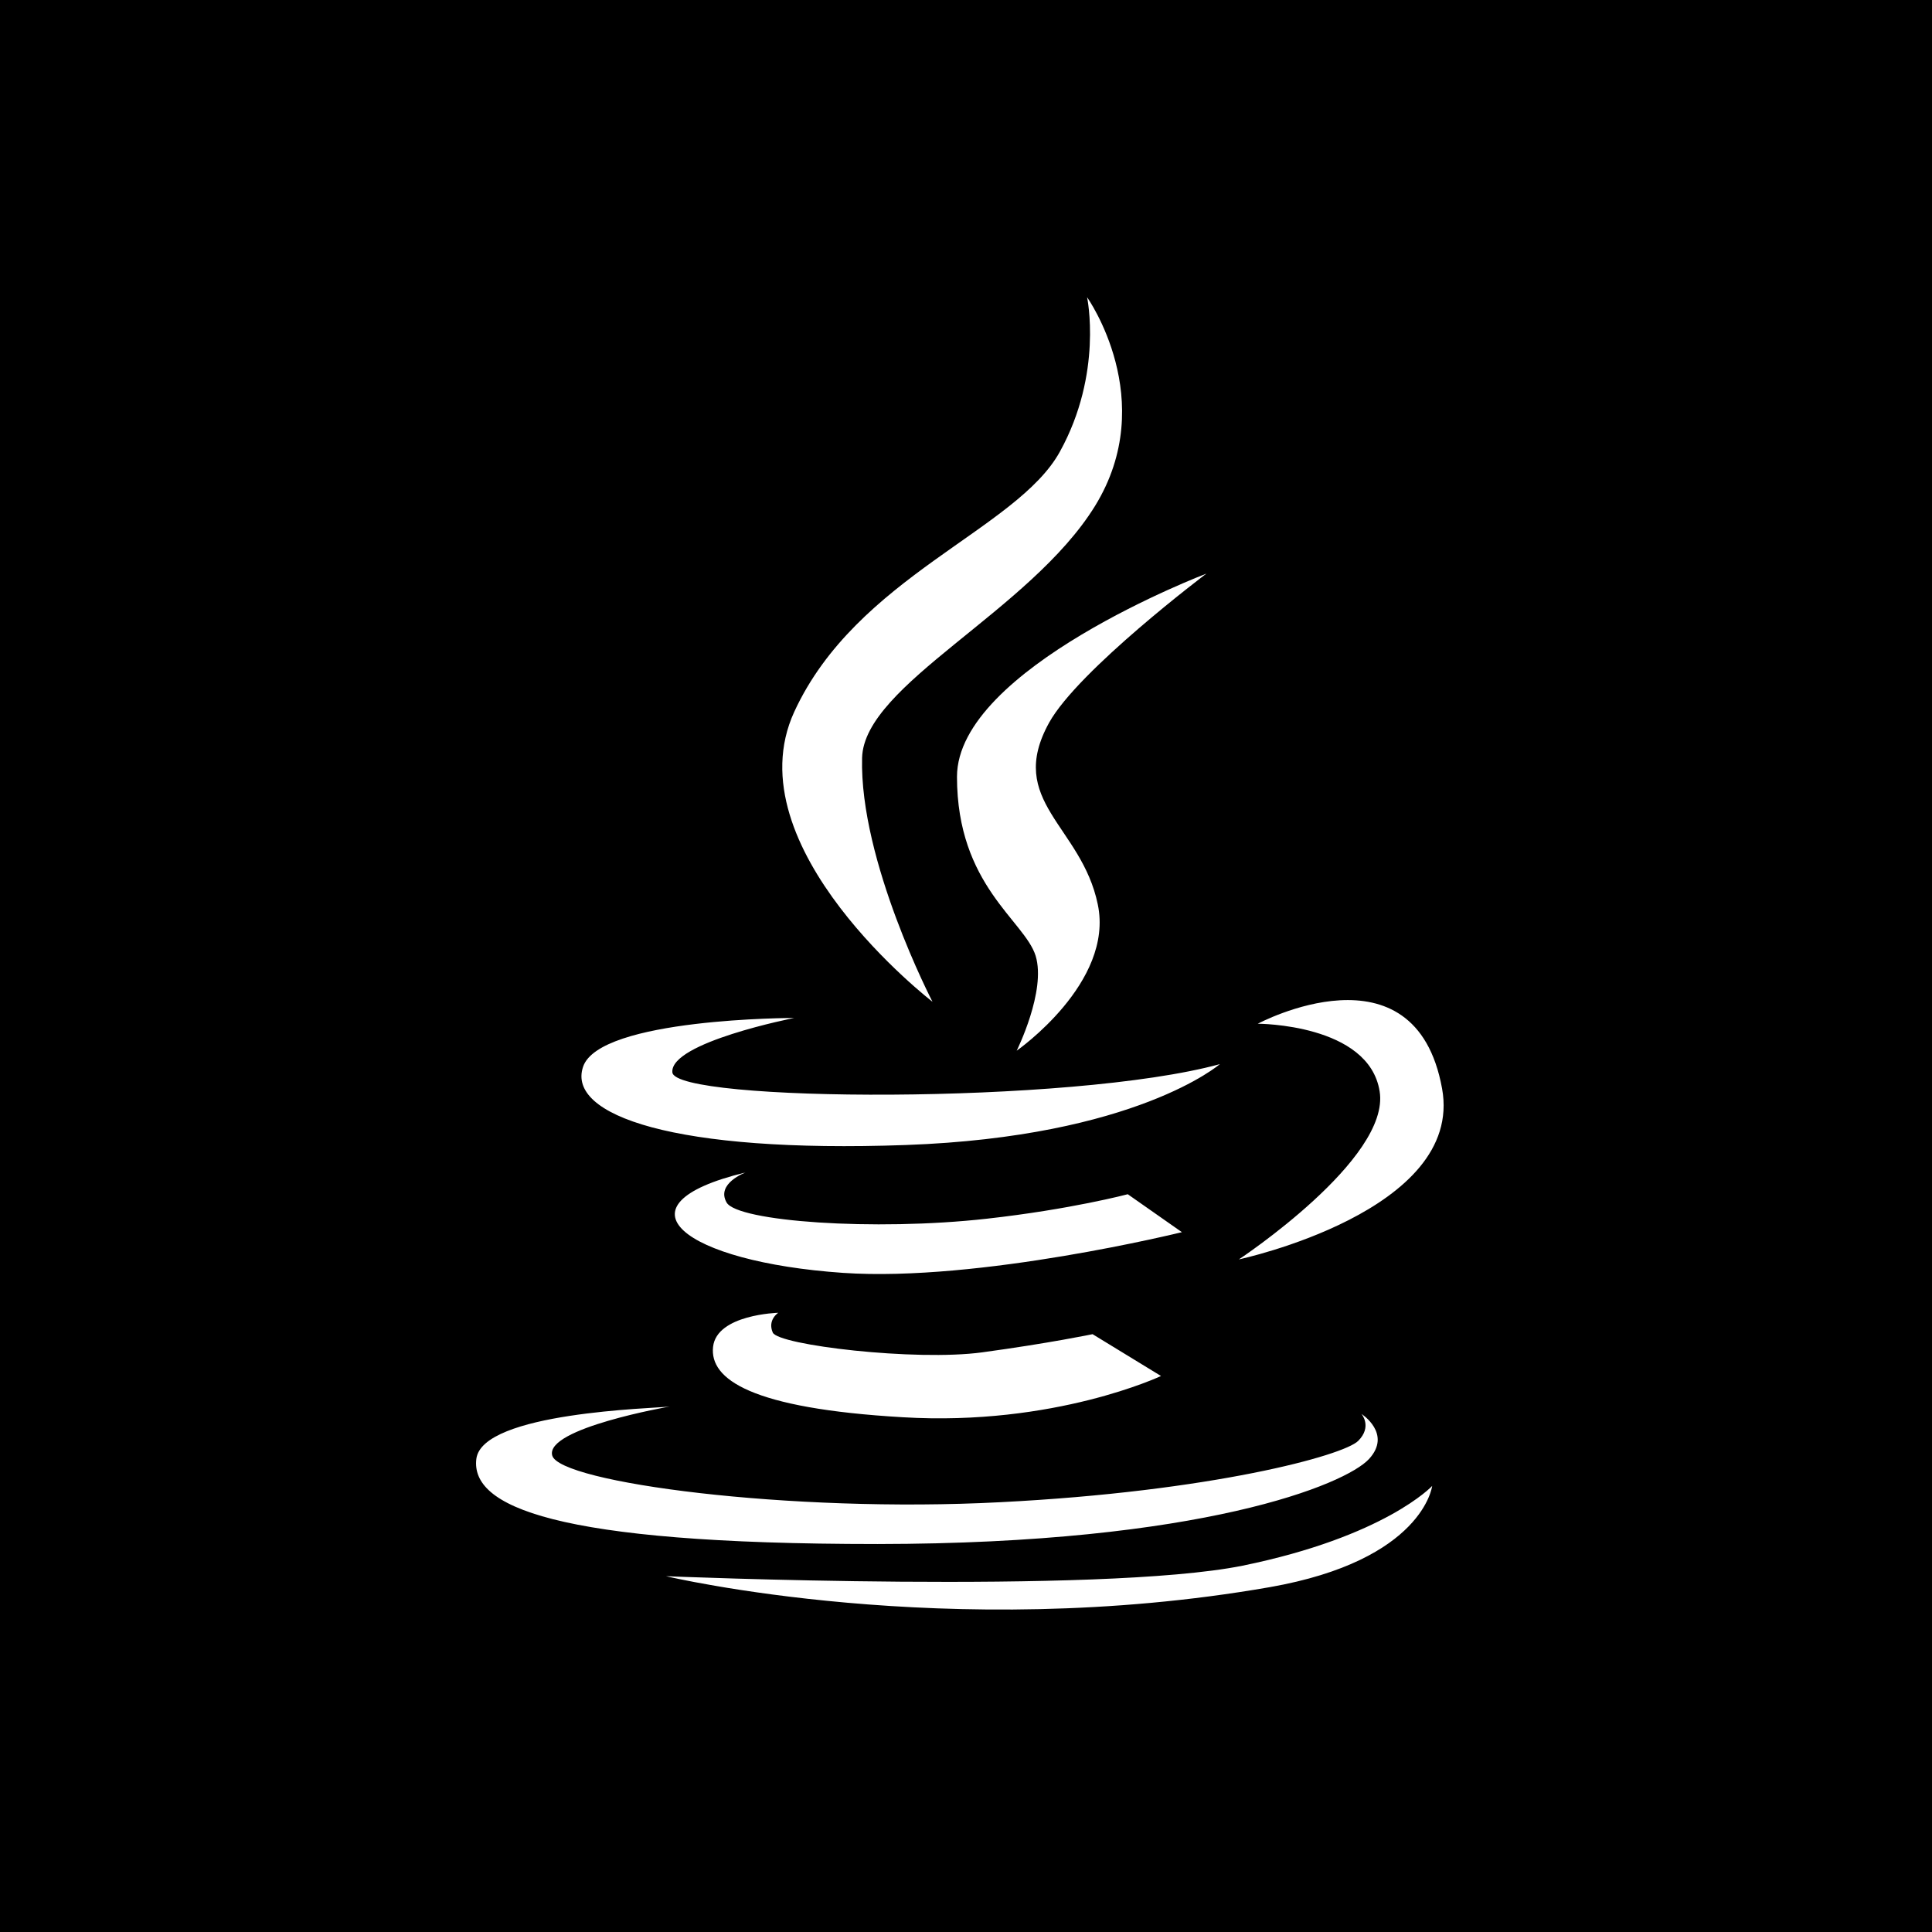
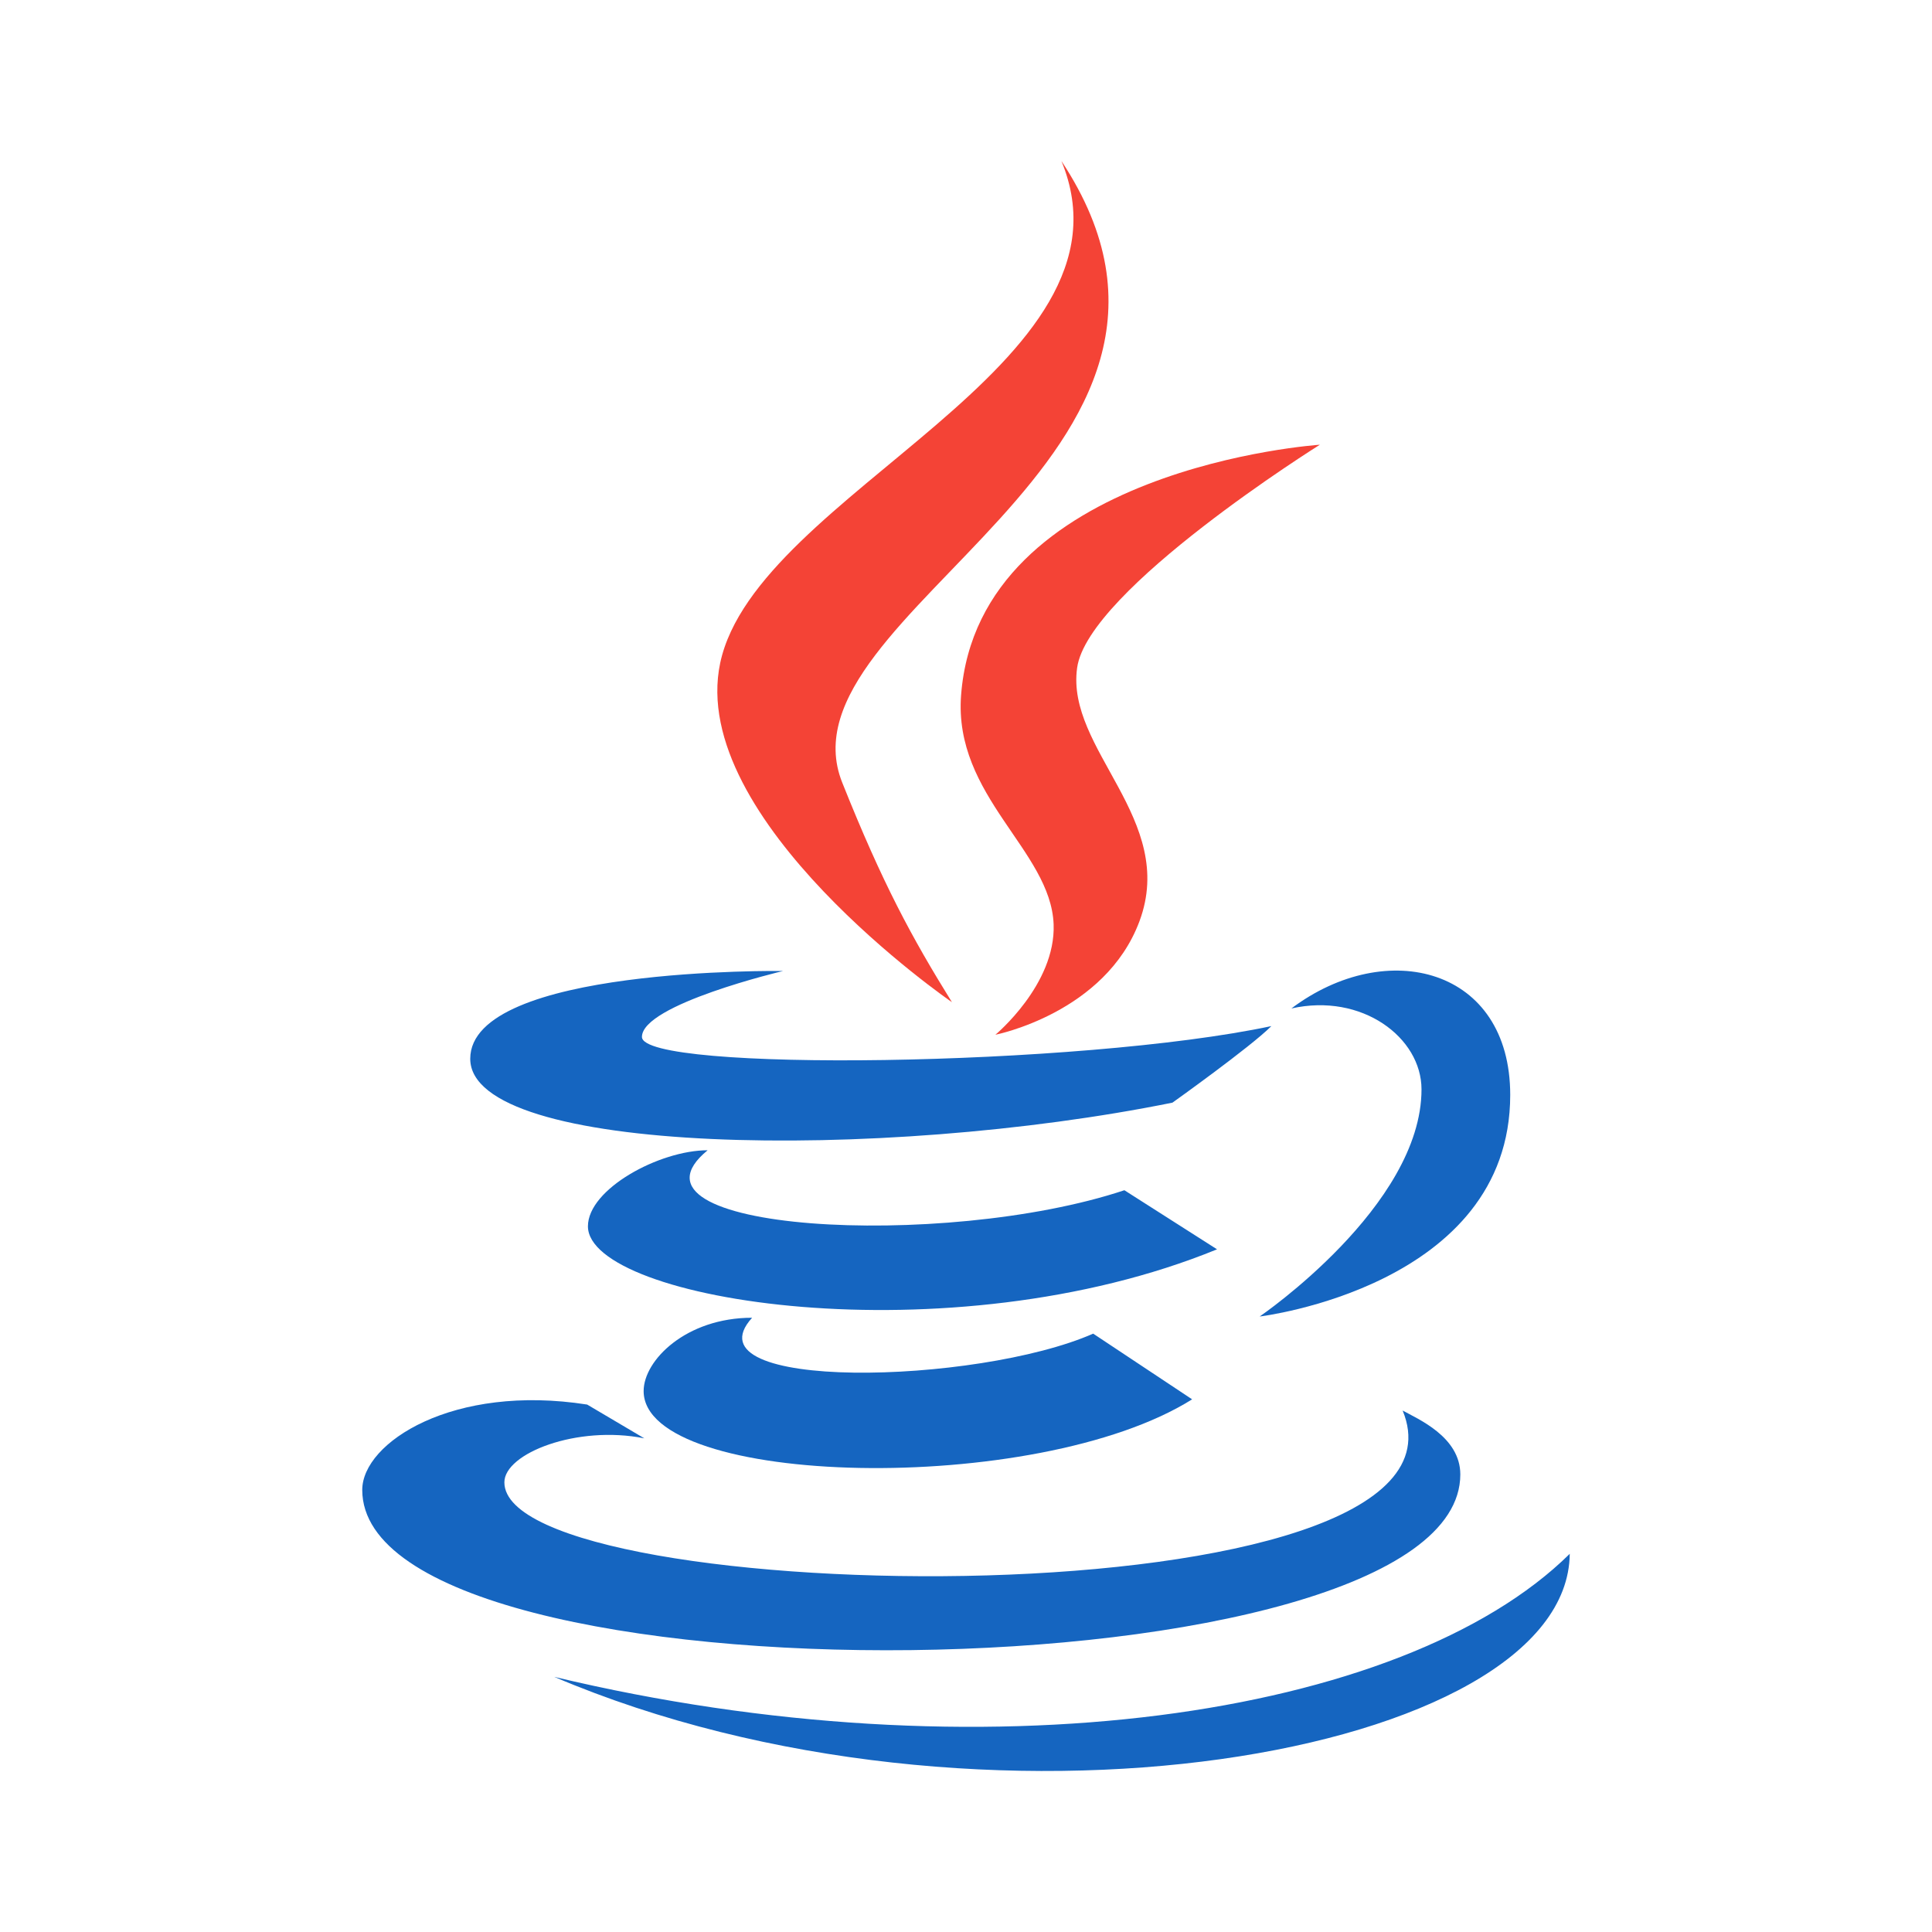
- <svg xmlns="http://www.w3.org/2000/svg" version="1.1" id="Layer_1" x="0px" y="0px" viewBox="0 0 455 455" style="enable-background:new 0 0 455 455;" xml:space="preserve">
-   <path style="fill-rule:evenodd;clip-rule:evenodd;" d="M0,0v455h455V0H0z M258.536,212.994  c3.879,18.452-19.099,34.451-19.099,34.451s6.996-14.059,4.46-22.349c-2.586-8.29-18.519-16.579-18.519-42.16  c0-25.515,58.739-47.847,58.739-47.847s-30.173,22.73-37.038,35.098C236.834,188.705,254.723,194.475,258.536,212.994z   M187.047,167.65c14.689-31.915,52.39-42.807,62.553-61.26C259.829,87.872,256.016,70,256.016,70s17.226,24.221,1.873,49.156  c-15.352,24.868-54.395,42.028-54.86,59.32c-0.647,24.288,16.579,57.446,16.579,57.446S172.408,199.581,187.047,167.65z   M137.31,251.258c3.813-11.522,49.737-11.522,49.737-11.522s-29.345,5.769-28.698,12.816c0.646,6.996,93.837,7.643,128.934-1.94  c0,0-19.745,17.11-74.008,19.049C158.995,271.6,133.481,262.73,137.31,251.258z M181.991,313.826  c1.293,2.968,33.605,6.798,49.339,4.659c15.75-2.139,25.98-4.277,25.98-4.277l16.115,9.848c0,0-25.051,11.854-60.812,9.715  c-35.744-2.072-45.526-8.936-44.68-16.578c0.845-7.644,15.352-8.025,15.352-8.025S180.698,310.842,181.991,313.826z   M198.503,299.768c-37.369-2.586-54.86-15.932-22.929-23.642c0,0-6.996,2.603-4.459,7.063c2.52,4.476,34.7,6.797,61.259,3.829  c19.813-2.205,33.224-5.769,33.224-5.769l12.749,8.936C278.347,290.185,230.617,301.973,198.503,299.768z M112.177,343.619  c1.293-11.075,42.16-11.92,45.526-12.367c0,0-29.345,5.106-27.654,11.522c1.691,6.35,55.756,13.595,105.493,11.008  c49.803-2.52,80.888-11.008,84.321-14.44c3.365-3.365,0.779-6.35,0.779-6.35s7.261,4.659,1.758,10.627  c-5.504,5.952-39.193,19.945-115.738,20.011C130.048,363.63,110.884,354.694,112.177,343.619z M299.005,373.793  c-75.766,13.213-142.148-2.586-142.148-2.586s102.126,4.277,135.748-2.47c33.606-6.864,44.68-18.784,44.68-18.784  S335.213,367.443,299.005,373.793z M291.76,296.601c0,0,35.744-23.641,33.157-39.574c-2.52-15.932-28.698-15.932-28.698-15.932  s37.054-19.812,43.403,15.286C344.863,285.261,291.76,296.601,291.76,296.601z" />
+ <svg xmlns="http://www.w3.org/2000/svg" viewBox="0 0 48 48" width="48px" height="48px">
+   <path fill="#F44336" d="M23.65,24.898c-0.998-1.609-1.722-2.943-2.725-5.455C19.229,15.2,31.24,11.366,26.37,3.999c2.111,5.089-7.577,8.235-8.477,12.473C17.07,20.37,23.645,24.898,23.65,24.898z" />
+   <path fill="#F44336" d="M23.878,17.27c-0.192,2.516,2.229,3.857,2.299,5.695c0.056,1.496-1.447,2.743-1.447,2.743s2.728-0.536,3.579-2.818c0.945-2.534-1.834-4.269-1.548-6.298c0.267-1.938,6.031-5.543,6.031-5.543S24.311,11.611,23.878,17.27z" />
  <g>
- </g>
-   <g>
- </g>
-   <g>
- </g>
-   <g>
- </g>
-   <g>
- </g>
-   <g>
- </g>
-   <g>
- </g>
-   <g>
- </g>
-   <g>
- </g>
-   <g>
- </g>
-   <g>
- </g>
-   <g>
- </g>
-   <g>
- </g>
-   <g>
- </g>
-   <g>
- </g>
+     <path fill="#1565C0" d="M32.084 25.055c1.754-.394 3.233.723 3.233 2.01 0 2.901-4.021 5.643-4.021 5.643s6.225-.742 6.225-5.505C37.521 24.053 34.464 23.266 32.084 25.055zM29.129 27.395c0 0 1.941-1.383 2.458-1.902-4.763 1.011-15.638 1.147-15.638.269 0-.809 3.507-1.638 3.507-1.638s-7.773-.112-7.773 2.181C11.683 28.695 21.858 28.866 29.129 27.395z" />
+     <path fill="#1565C0" d="M27.935,29.571c-4.509,1.499-12.814,1.02-10.354-0.993c-1.198,0-2.974,0.963-2.974,1.889c0,1.857,8.982,3.291,15.63,0.572L27.935,29.571z" />
+     <path fill="#1565C0" d="M18.686,32.739c-1.636,0-2.695,1.054-2.695,1.822c0,2.391,9.76,2.632,13.627,0.205l-2.458-1.632C24.271,34.404,17.014,34.579,18.686,32.739z" />
+     <path fill="#1565C0" d="M36.281,36.632c0-0.936-1.055-1.377-1.433-1.588c2.228,5.373-22.317,4.956-22.317,1.784c0-0.721,1.807-1.427,3.477-1.093l-1.42-0.839C11.26,34.374,9,35.837,9,37.017C9,42.52,36.281,42.255,36.281,36.632z" />
+     <path fill="#1565C0" d="M39,38.604c-4.146,4.095-14.659,5.587-25.231,3.057C24.341,46.164,38.95,43.628,39,38.604z" />
+   </g>
</svg>
